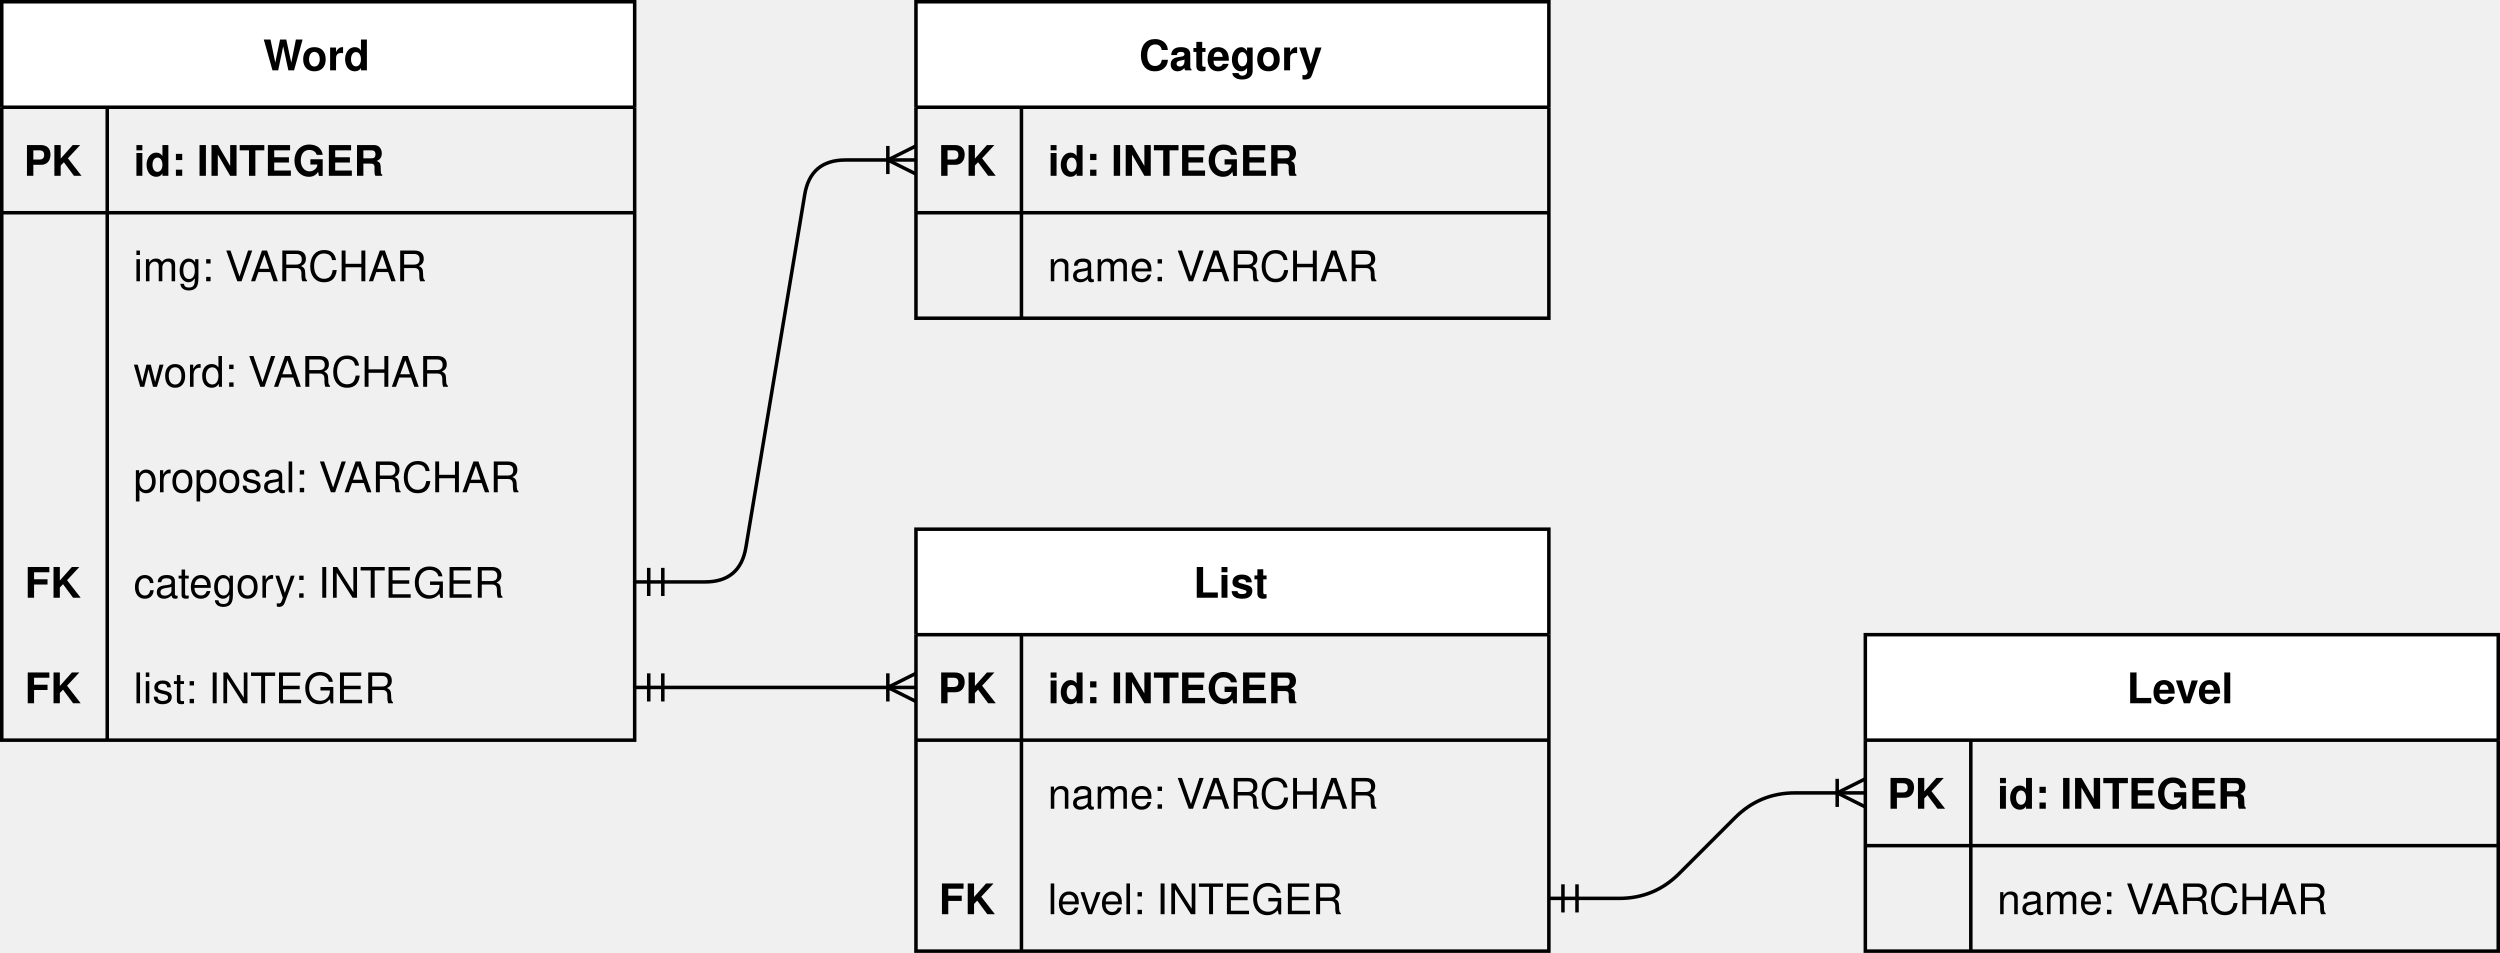
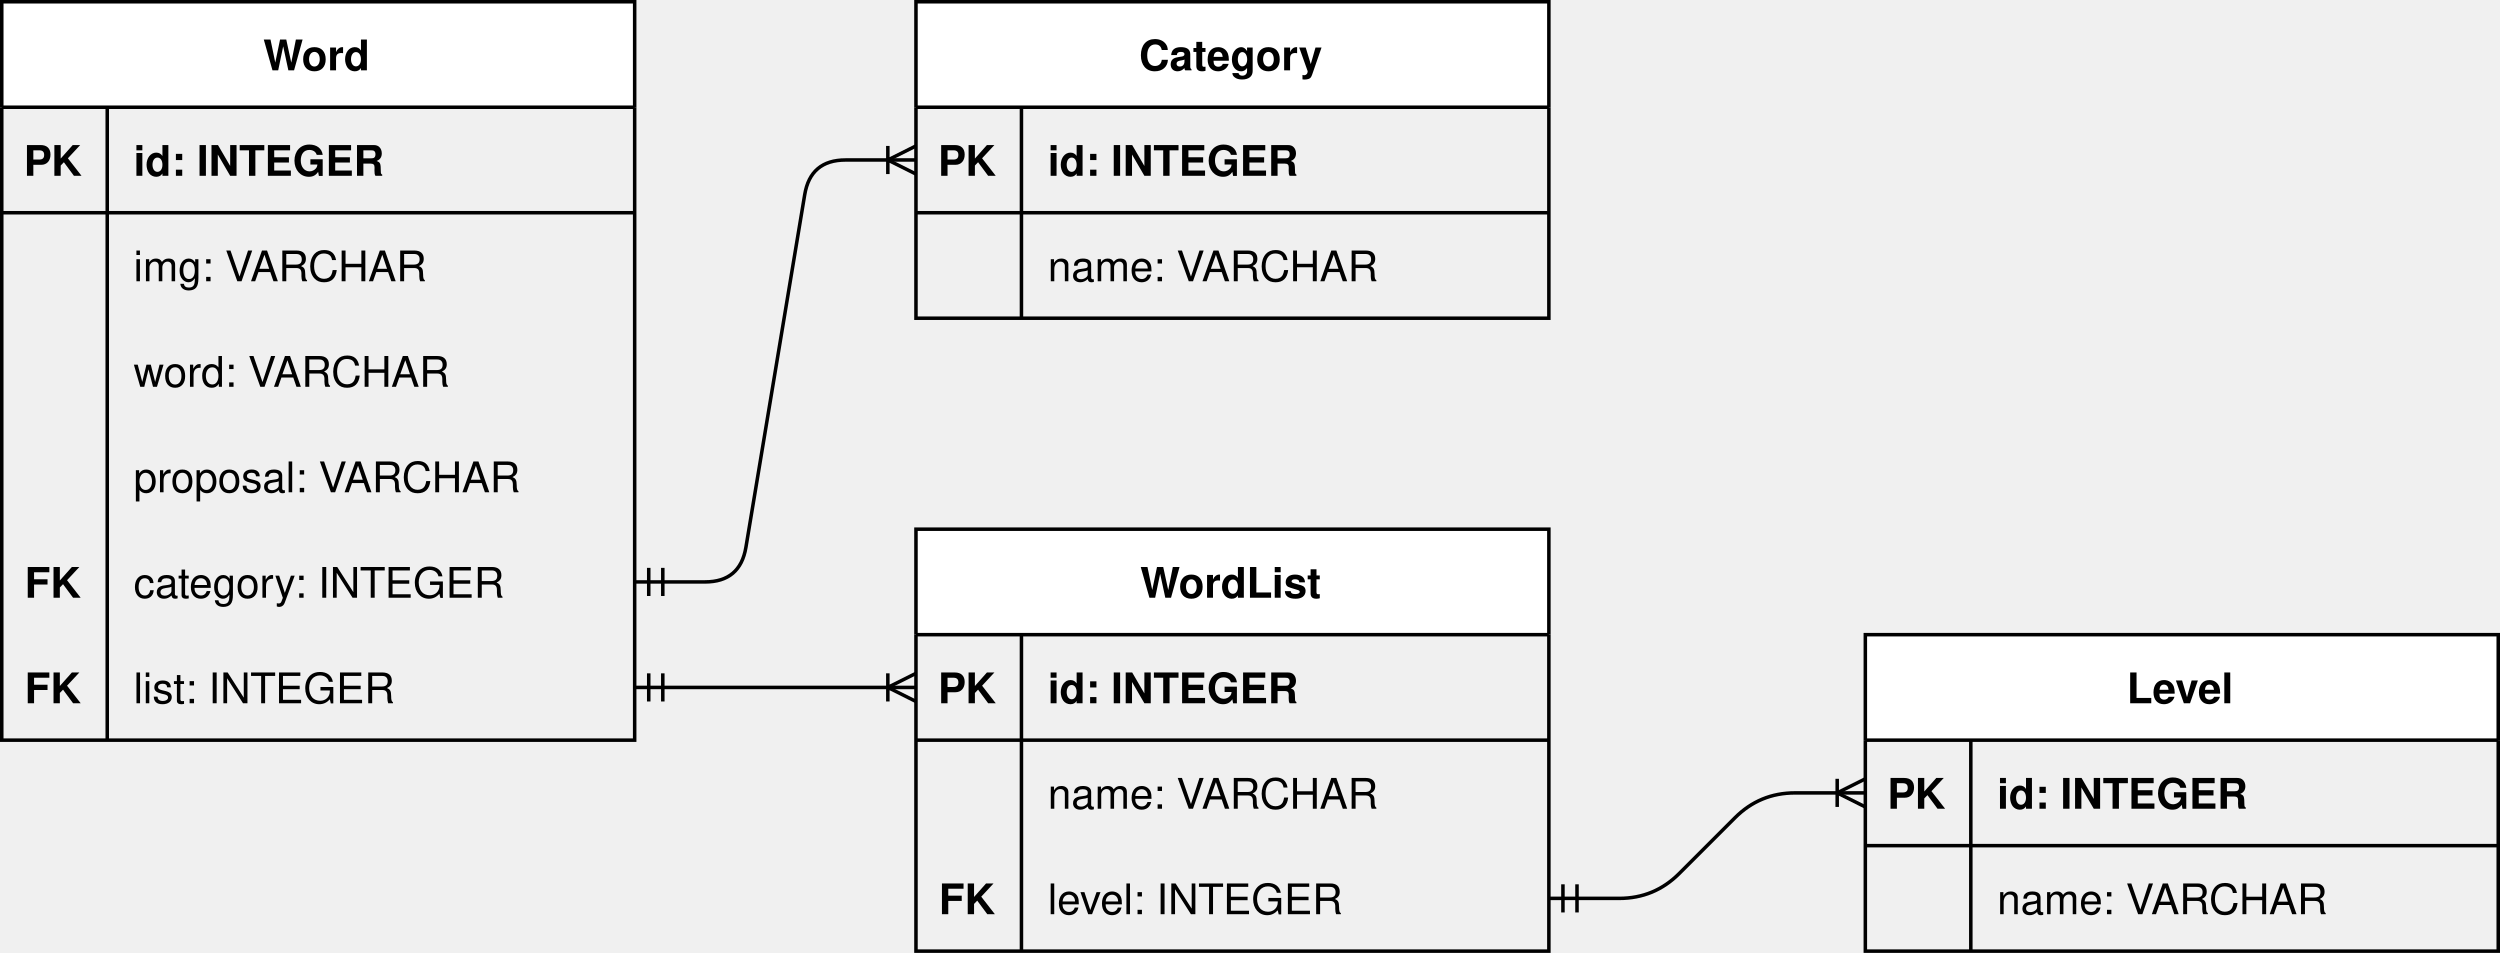
- <svg xmlns="http://www.w3.org/2000/svg" version="1.1" width="711px" height="271px" viewBox="-0.5 -0.5 711 271" content="&lt;mxfile host=&quot;app.diagrams.net&quot; modified=&quot;2020-08-10T07:50:46.114Z&quot; agent=&quot;5.0 (Windows NT 10.0; Win64; x64) AppleWebKit/537.36 (KHTML, like Gecko) Chrome/84.0.415.105 Safari/537.36&quot; etag=&quot;NTyhvAubL4R7MhRkzrVm&quot; version=&quot;13.6.2&quot; type=&quot;device&quot;&gt;&lt;diagram id=&quot;jqli98T0vKzOgC9a8Y8N&quot; name=&quot;Page-1&quot;&gt;7Vxvk5o4HP40vrwb/isvV9fd3py99uzOtb13qURMG4kD2V29T38JJCKkKK5WojCzM0tCEkieJ08efkR69mi5fozBavGeBBD3LCNY9+z7nmWZhm2yfzxnk+W4dj/LCGMUiEJ5xif0H5Q1Re4zCmBSKEgJwRStipkzEkVwRgt5II7Ja7HYnODiVVcghErGpxnAau5nFNBFljuw+nn+O4jChbyy6fnZmSWQhUVPkgUIyOtOlj3u2aOYEJodLdcjiPngyXHJ6j1UnN3eWAwjWqfC/Pv3hx+O92EQ4b/vf9Dp0+PXf3/z3ayZF4CfRY/F3dKNHAIYsBERSXYtRDdTiAFFJBrnZ4ZzElEBn8n6NlzQJebH7BBGwR2HgiXHUxLBJ/IeRIwPw4SCmOanliAKPkS8MbhG9IuszY6/smPjd1ek7jm7DJnYyERE482X3cROLZ7Mq6UpWS/rL+9k5cCKrIQ8xzO4bzTF4LFuhZDuKej0twRgMweSJWR3xCq+5hQzDcGbxS69ZGacIvBSvGUguB5uG9xe4yNBrDOWIealMxDtiFnpOEaxiayrotYuqUoNuaWG7HJD2VAoDbGDnY7nWSlnj+CvaVg3Q+BzEtGvScS+0zARnRIR7TcS0TNLRDQvTUT7Zoiog5J6NQnsmc0S2DWKvPOsNxJ4y3zRUN+/LIH7Kn8nKKEKh5mNWfFDCr6lbE2ZJ+hqcxYwJ0YBimAsWDcjGINVgtLiWc4C4WACNuSZyoZkajhHaxhMM9vGyzJGT1hjiaBYOjfEzfDTAKMwYsczxjB+xWEME3YvE5BQUUL0CsYUrvfTUiWRxNiqWOR2STb4GcnKZNjlUwHAo9FyDquNRIp1lCKAp8wegyhMQStiwgc2iMnqSU42nrHiRIPx+IUN0nb0EcYjggmHNiKpvlCyEicxnMu63wilZCkRFOOxbTQdC3fI/tjojLisuOx2Ryxt5mn2x4vHdESihMYApVBBhusr5NjWw3UP01W0Jbo1wS2vVOfDVvXkH/88Dt30WQjk6B4NnFECrjzvCBv4OU5XmwUKAhidhshhF2JfFAFPQYCXv2NZf/z1NH4cTxuGQ8peVnaYrMAMReEkq+mV8HIvhte6ega5F8WvfxXqWEb1GtTRa1wdBydie/bJCAMk2/sF0ng4UnBZafSV4Y/AEmbi+M/ddPTuTntxvAxCuoihfJTqtO9U7fOb1j5fXdcemnaGNdSvaB7fjE5GZH2k0FdXIgxfIL4qo3heLayCSBctdFRjPwIUhkS03QU6eruBDrOu4pVjVecD7DqcvJZxDqdiMuoS53BU/bzxOEeN134XXcEc1cx3cY4aeOmynMmLaa6OWnr9A+rYeJzDNU/E9rriHK7xcziakkbXUoa/5XGOKoR0EUNPFcNJ+jjWGfv8ZbL0fv2mjb13qry12Nh7FTNRF2Pvqdp548a+xi6Ui65enrqZozP2NfDSZi27ju0dWhr7A+rYuLH3amy5viFj72m2t8NTQ8AtN/ZVCOkihqpT/EzioLP1Vi5mx8brrfLu6LOBpVo/HRcuLW19Bda6uHrVUt64qbf0WrhUS9hZ+sNo6bKInWr6Wmzo9+ti836+VXbe1UsU1e0BaBm22MtXwKOLCp66d7dTQW23JrZKBQd6qaB8mtsZ/Vf+iNxeHawASBcdNK/j7dcVCuH2J5eNKaF5agjkuqTQ1OzVl6nGKVZscpAE4BbrYRVKugii3+nfmfTPbVr/fHUCtulHKppFDX01bDiTv3i4puDhmX+nonm0UH6/p5PDU+Vw0LQcbj8001I99PXSQ9NQH70w/85Ni8WwAqJfL4YsmX//MPuQUf4VSXv8Pw==&lt;/diagram&gt;&lt;/mxfile&gt;">
+ <svg xmlns="http://www.w3.org/2000/svg" version="1.1" width="711px" height="271px" viewBox="-0.5 -0.5 711 271" content="&lt;mxfile host=&quot;app.diagrams.net&quot; modified=&quot;2020-08-13T13:18:10.548Z&quot; agent=&quot;5.0 (Windows NT 10.0; Win64; x64) AppleWebKit/537.36 (KHTML, like Gecko) Chrome/84.0.415.125 Safari/537.36&quot; etag=&quot;1oLfgifktq5sMjPN3TsJ&quot; version=&quot;13.6.2&quot; type=&quot;device&quot;&gt;&lt;diagram id=&quot;jqli98T0vKzOgC9a8Y8N&quot; name=&quot;Page-1&quot;&gt;7Vxdl5o4GP41Xu4eQEC5HB1n2lO77do5/di7VKKmjcQDGUf3128CiXykM4XBNVE8xwsSQoD3efLk4TXQ64/Xu/sYbFbvSQhxz7HCXa9/23Mc23WcHv9Z4T6rGfiiYhmjUDTKKz6hf6GotETtIwphUmpICcEUbcqVcxJFcE5LdSCOyVO52YLg8lk3YAmVik9zgNXaLyikq6x26Azy+jcQLVfyzLYfZHvWQDYWd5KsQEieClX9Sa8/jgmh2dZ6N4aYB0/GJTvu7pm9hwuLYUTrHLD48ePup+t/GEb479ufdPZw/+2fPwIv62YL8KO4Y3G1dC9DAEMWEVFk50J0P4MYUESiSb5ntCARFfDZ7N5GK7rGfJttwii84VCw4mRGIvhA3oOI8WGUUBDTfNcaROGHiHcGd4h+lUez7W9s2/rTE6Vbzi5LFvayENF4/7VYKBzFi/lhaUkep8ZRhDYhj/EcvhQ8ESt2F0tIX2joCrbwSBZOIXC6h2QN2RWxBk85xWxL8GZVpJesjFMEtmWSAsH15aHDwzk+EsTuzrHEuHSHoh8xKl3XKneR3bs4qkiqSkdepaN+taMsNkpHbKNw43lVytkG/LUt52II3IKIQU0iDlzTiOhWiNh/JRF9u0JE+9RE7F8METUoqV+TwL5tGIE9q8w733klgQ/Ml0YpOC2BByp/v5A4nKKEKjxmVmbDNyn4njI2ZZ+gbJ8zgbkxClAEY8G8OcEYbBKUNs9qVgiHU7Anj1R2JEujBdrBcJZZN96WsXrKOksEzdLxIS6G7wYYLSO2PWe042ccxTBh1zIFCRUtniXmFsYU7l4kksTZeWaiKxJt+CuiVQlR5FQJxMaIub9XHIkUu3eKAJ4xiwyiZQpaGRMe2DAmmwc5AnnFhpMNxpMti9sh+gjjMcGEQxuRVGMo2YidGC7ksd8JpWQtERTxOHSaxsIbsR+LzphLi8cud8zKdl5mP948pmMSJTQGKEUPMlyfIMf2F7i+TO3foy3RrQludbY6HraqL//4rhm66fMQyNFtDJxVAa467giL5wKnM84KhSGMGiDi1kakAEH/pAj4CgK8/Q2revvXw+R+MtMMh5S9rO0o2YA5ipbT7Ei/gpd3Mrx2z48g76T4Dc5CHauonoM6+trVcdgS26MPRhgi2V9baRzUhkObNAZK+COwhpk4fr6Zjd/cGC+Op0HIFDGUz1dX7WurfYFu7QvUee1OtzOsoX5l81gPHclag6UwUGciDLcQn5VRbKGFDSAyRQtd1diPAYVLIvq+Jjp6xUSHXVfxqvmq4wF2Hk5ef57DrT8YTclzuKp+XlKewzXfzLuqme9unqMBXqZMZ/Jkhqujfq/fXB215zk8uyW2Buc5Drw1Vxo9Rwl/l/IcDRAyRQx9VQyn6ePY1djnfyhL7zfQbez9tvLWFWPv1x+Jphh7X9XOSzL2fv3hp2v28tUFHd019g3wMmYuO4/lHfqNfXN11G7s/RrLrs/V2Pvmr+3w1RRwl4x9A4RMEUPVKfLFiVdb7+Ri1jRf71RXSB8NLNX6mThx6bf19bE2xdWrlvKSTL1TGw9tyfqrpX8FWqZMYm1NX1cMfWNd1O/nL9fOe7XB0LYcURXF9bIrXr4+PKaoYNu1u1cVNHZp4uWq4LA2GLpUUD7NFaL/xB+RO6KD9QEyRQft8/j36wyF8PDKpTYltNumQAyWQtv8v75sNU+xYYODJAB3RQ8boGSKIAZX/TuS/nm69S9QB+DFvqRiftYwUNOGc/nGwzklD9u8p3J+2UL5UZ+rHLaVw6FuOTx8bKYLehjUxkffo7L66IX5d266Iob1Ifr/xZAV828gZh8zyr8k2Z/8Bw==&lt;/diagram&gt;&lt;/mxfile&gt;">
  <defs>
    <clipPath id="mx-clip-260-180-30-30-0">
      <rect x="260" y="180" width="30" height="30" />
    </clipPath>
    <clipPath id="mx-clip-296-180-144-30-0">
      <rect x="296" y="180" width="144" height="30" />
    </clipPath>
    <clipPath id="mx-clip-296-210-144-30-0">
      <rect x="296" y="210" width="144" height="30" />
    </clipPath>
    <clipPath id="mx-clip-260-240-30-30-0">
      <rect x="260" y="240" width="30" height="30" />
    </clipPath>
    <clipPath id="mx-clip-296-240-144-30-0">
      <rect x="296" y="240" width="144" height="30" />
    </clipPath>
    <clipPath id="mx-clip-260-30-30-30-0">
      <rect x="260" y="30" width="30" height="30" />
    </clipPath>
    <clipPath id="mx-clip-296-30-144-30-0">
      <rect x="296" y="30" width="144" height="30" />
    </clipPath>
    <clipPath id="mx-clip-296-60-144-30-0">
      <rect x="296" y="60" width="144" height="30" />
    </clipPath>
    <clipPath id="mx-clip-530-210-30-30-0">
      <rect x="530" y="210" width="30" height="30" />
    </clipPath>
    <clipPath id="mx-clip-566-210-144-30-0">
      <rect x="566" y="210" width="144" height="30" />
    </clipPath>
    <clipPath id="mx-clip-566-240-144-30-0">
      <rect x="566" y="240" width="144" height="30" />
    </clipPath>
    <clipPath id="mx-clip-0-30-30-30-0">
      <rect x="0" y="30" width="30" height="30" />
    </clipPath>
    <clipPath id="mx-clip-36-30-144-30-0">
      <rect x="36" y="30" width="144" height="30" />
    </clipPath>
    <clipPath id="mx-clip-36-60-144-30-0">
      <rect x="36" y="60" width="144" height="30" />
    </clipPath>
    <clipPath id="mx-clip-36-90-144-30-0">
      <rect x="36" y="90" width="144" height="30" />
    </clipPath>
    <clipPath id="mx-clip-36-120-144-30-0">
      <rect x="36" y="120" width="144" height="30" />
    </clipPath>
    <clipPath id="mx-clip-0-150-30-30-0">
      <rect x="0" y="150" width="30" height="30" />
    </clipPath>
    <clipPath id="mx-clip-36-150-144-30-0">
      <rect x="36" y="150" width="144" height="30" />
    </clipPath>
    <clipPath id="mx-clip-0-180-30-30-0">
      <rect x="0" y="180" width="30" height="30" />
    </clipPath>
    <clipPath id="mx-clip-36-180-144-30-0">
      <rect x="36" y="180" width="144" height="30" />
    </clipPath>
  </defs>
  <g>
    <path d="M 180 165 L 200 165 Q 210 165 211.64 155.14 L 228.36 54.86 Q 230 45 240 45 L 260 45" fill="none" stroke="#000000" stroke-miterlimit="10" pointer-events="stroke" />
    <path d="M 184 161 L 184 169 M 188 161 L 188 169" fill="none" stroke="#000000" stroke-miterlimit="10" pointer-events="all" />
    <path d="M 252 49 L 252 41 M 260 41 L 252 45 L 260 49" fill="none" stroke="#000000" stroke-miterlimit="10" pointer-events="all" />
    <path d="M 180 195 L 200 195 Q 210 195 220 195 L 225 195 Q 230 195 240 195 L 260 195" fill="none" stroke="#000000" stroke-miterlimit="10" pointer-events="stroke" />
    <path d="M 184 191 L 184 199 M 188 191 L 188 199" fill="none" stroke="#000000" stroke-miterlimit="10" pointer-events="all" />
    <path d="M 252 199 L 252 191 M 260 191 L 252 195 L 260 199" fill="none" stroke="#000000" stroke-miterlimit="10" pointer-events="all" />
    <path d="M 440 255 L 460 255 Q 470 255 477.07 247.93 L 492.93 232.07 Q 500 225 510 225 L 530 225" fill="none" stroke="#000000" stroke-miterlimit="10" pointer-events="stroke" />
    <path d="M 444 251 L 444 259 M 448 251 L 448 259" fill="none" stroke="#000000" stroke-miterlimit="10" pointer-events="all" />
    <path d="M 522 229 L 522 221 M 530 221 L 522 225 L 530 229" fill="none" stroke="#000000" stroke-miterlimit="10" pointer-events="all" />
    <path d="M 260 180 L 260 150 L 440 150 L 440 180" fill="#ffffff" stroke="#000000" stroke-miterlimit="10" pointer-events="all" />
    <path d="M 260 180 L 260 270 L 440 270 L 440 180" fill="none" stroke="#000000" stroke-miterlimit="10" pointer-events="none" />
    <path d="M 260 180 L 440 180" fill="none" stroke="#000000" stroke-miterlimit="10" pointer-events="none" />
    <path d="M 290 180 L 290 270" fill="none" stroke="#000000" stroke-miterlimit="10" pointer-events="none" />
    <g fill="#000000" font-family="Helvetica" font-weight="bold" pointer-events="none" text-anchor="middle" font-size="12px">
-       <text x="349.5" y="169.5">List</text>
+       <text x="349.5" y="169.5">WordList</text>
    </g>
    <path d="M 260 180 M 440 180 M 440 210 L 260 210" fill="none" stroke="#000000" stroke-miterlimit="10" pointer-events="none" />
    <path d="M 260 180 M 290 180 M 290 210 M 260 210" fill="none" stroke="#000000" stroke-miterlimit="10" pointer-events="none" />
    <g fill="#000000" font-family="Helvetica" font-weight="bold" pointer-events="none" clip-path="url(#mx-clip-260-180-30-30-0)" text-anchor="middle" font-size="12px">
      <text x="274.5" y="199.5">PK</text>
    </g>
    <path d="M 290 180 M 440 180 M 440 210 M 290 210" fill="none" stroke="#000000" stroke-miterlimit="10" pointer-events="none" />
    <g fill="#000000" font-family="Helvetica" font-weight="bold" text-decoration="underline" pointer-events="none" clip-path="url(#mx-clip-296-180-144-30-0)" font-size="12px">
      <text x="297.5" y="199.5">id: INTEGER</text>
    </g>
    <path d="M 260 210 M 440 210 M 440 240 M 260 240" fill="none" stroke="#000000" stroke-miterlimit="10" pointer-events="none" />
    <path d="M 260 210 M 290 210 M 290 240 M 260 240" fill="none" stroke="#000000" stroke-miterlimit="10" pointer-events="none" />
    <path d="M 290 210 M 440 210 M 440 240 M 290 240" fill="none" stroke="#000000" stroke-miterlimit="10" pointer-events="none" />
    <g fill="#000000" font-family="Helvetica" pointer-events="none" clip-path="url(#mx-clip-296-210-144-30-0)" font-size="12px">
      <text x="297.5" y="229.5">name: VARCHAR</text>
    </g>
    <path d="M 260 240 M 440 240 M 440 270 M 260 270" fill="none" stroke="#000000" stroke-miterlimit="10" pointer-events="none" />
    <path d="M 260 240 M 290 240 M 290 270 M 260 270" fill="none" stroke="#000000" stroke-miterlimit="10" pointer-events="none" />
    <g fill="#000000" font-family="Helvetica" font-weight="bold" pointer-events="none" clip-path="url(#mx-clip-260-240-30-30-0)" text-anchor="middle" font-size="12px">
      <text x="274.5" y="259.5">FK</text>
    </g>
    <path d="M 290 240 M 440 240 M 440 270 M 290 270" fill="none" stroke="#000000" stroke-miterlimit="10" pointer-events="none" />
    <g fill="#000000" font-family="Helvetica" pointer-events="none" clip-path="url(#mx-clip-296-240-144-30-0)" font-size="12px">
      <text x="297.5" y="259.5">level: INTEGER</text>
    </g>
    <path d="M 260 30 L 260 0 L 440 0 L 440 30" fill="#ffffff" stroke="#000000" stroke-miterlimit="10" pointer-events="none" />
    <path d="M 260 30 L 260 90 L 440 90 L 440 30" fill="none" stroke="#000000" stroke-miterlimit="10" pointer-events="none" />
    <path d="M 260 30 L 440 30" fill="none" stroke="#000000" stroke-miterlimit="10" pointer-events="none" />
    <path d="M 290 30 L 290 90" fill="none" stroke="#000000" stroke-miterlimit="10" pointer-events="none" />
    <g fill="#000000" font-family="Helvetica" font-weight="bold" pointer-events="none" text-anchor="middle" font-size="12px">
      <text x="349.5" y="19.5">Category</text>
    </g>
    <path d="M 260 30 M 440 30 M 440 60 L 260 60" fill="none" stroke="#000000" stroke-miterlimit="10" pointer-events="none" />
    <path d="M 260 30 M 290 30 M 290 60 M 260 60" fill="none" stroke="#000000" stroke-miterlimit="10" pointer-events="none" />
    <g fill="#000000" font-family="Helvetica" font-weight="bold" pointer-events="none" clip-path="url(#mx-clip-260-30-30-30-0)" text-anchor="middle" font-size="12px">
      <text x="274.5" y="49.5">PK</text>
    </g>
    <path d="M 290 30 M 440 30 M 440 60 M 290 60" fill="none" stroke="#000000" stroke-miterlimit="10" pointer-events="none" />
    <g fill="#000000" font-family="Helvetica" font-weight="bold" text-decoration="underline" pointer-events="none" clip-path="url(#mx-clip-296-30-144-30-0)" font-size="12px">
      <text x="297.5" y="49.5">id: INTEGER</text>
    </g>
    <path d="M 260 60 M 440 60 M 440 90 M 260 90" fill="none" stroke="#000000" stroke-miterlimit="10" pointer-events="none" />
    <path d="M 260 60 M 290 60 M 290 90 M 260 90" fill="none" stroke="#000000" stroke-miterlimit="10" pointer-events="none" />
    <path d="M 290 60 M 440 60 M 440 90 M 290 90" fill="none" stroke="#000000" stroke-miterlimit="10" pointer-events="none" />
    <g fill="#000000" font-family="Helvetica" pointer-events="none" clip-path="url(#mx-clip-296-60-144-30-0)" font-size="12px">
      <text x="297.5" y="79.5">name: VARCHAR</text>
    </g>
    <path d="M 530 210 L 530 180 L 710 180 L 710 210" fill="#ffffff" stroke="#000000" stroke-miterlimit="10" pointer-events="none" />
    <path d="M 530 210 L 530 270 L 710 270 L 710 210" fill="none" stroke="#000000" stroke-miterlimit="10" pointer-events="none" />
    <path d="M 530 210 L 710 210" fill="none" stroke="#000000" stroke-miterlimit="10" pointer-events="none" />
    <path d="M 560 210 L 560 270" fill="none" stroke="#000000" stroke-miterlimit="10" pointer-events="none" />
    <g fill="#000000" font-family="Helvetica" font-weight="bold" pointer-events="none" text-anchor="middle" font-size="12px">
      <text x="619.5" y="199.5">Level</text>
    </g>
    <path d="M 530 210 M 710 210 M 710 240 L 530 240" fill="none" stroke="#000000" stroke-miterlimit="10" pointer-events="none" />
    <path d="M 530 210 M 560 210 M 560 240 M 530 240" fill="none" stroke="#000000" stroke-miterlimit="10" pointer-events="none" />
    <g fill="#000000" font-family="Helvetica" font-weight="bold" pointer-events="none" clip-path="url(#mx-clip-530-210-30-30-0)" text-anchor="middle" font-size="12px">
      <text x="544.5" y="229.5">PK</text>
    </g>
    <path d="M 560 210 M 710 210 M 710 240 M 560 240" fill="none" stroke="#000000" stroke-miterlimit="10" pointer-events="none" />
    <g fill="#000000" font-family="Helvetica" font-weight="bold" text-decoration="underline" pointer-events="none" clip-path="url(#mx-clip-566-210-144-30-0)" font-size="12px">
      <text x="567.5" y="229.5">id: INTEGER</text>
    </g>
    <path d="M 530 240 M 710 240 M 710 270 M 530 270" fill="none" stroke="#000000" stroke-miterlimit="10" pointer-events="none" />
    <path d="M 530 240 M 560 240 M 560 270 M 530 270" fill="none" stroke="#000000" stroke-miterlimit="10" pointer-events="none" />
    <path d="M 560 240 M 710 240 M 710 270 M 560 270" fill="none" stroke="#000000" stroke-miterlimit="10" pointer-events="none" />
    <g fill="#000000" font-family="Helvetica" pointer-events="none" clip-path="url(#mx-clip-566-240-144-30-0)" font-size="12px">
      <text x="567.5" y="259.5">name: VARCHAR</text>
    </g>
    <path d="M 0 30 L 0 0 L 180 0 L 180 30" fill="#ffffff" stroke="#000000" stroke-miterlimit="10" pointer-events="none" />
    <path d="M 0 30 L 0 210 L 180 210 L 180 30" fill="none" stroke="#000000" stroke-miterlimit="10" pointer-events="none" />
    <path d="M 0 30 L 180 30" fill="none" stroke="#000000" stroke-miterlimit="10" pointer-events="none" />
    <path d="M 30 30 L 30 210" fill="none" stroke="#000000" stroke-miterlimit="10" pointer-events="none" />
    <g fill="#000000" font-family="Helvetica" font-weight="bold" pointer-events="none" text-anchor="middle" font-size="12px">
      <text x="89.5" y="19.5">Word</text>
    </g>
    <path d="M 0 30 M 180 30 M 180 60 L 0 60" fill="none" stroke="#000000" stroke-miterlimit="10" pointer-events="none" />
    <path d="M 0 30 M 30 30 M 30 60 M 0 60" fill="none" stroke="#000000" stroke-miterlimit="10" pointer-events="none" />
    <g fill="#000000" font-family="Helvetica" font-weight="bold" pointer-events="none" clip-path="url(#mx-clip-0-30-30-30-0)" text-anchor="middle" font-size="12px">
      <text x="14.5" y="49.5">PK</text>
    </g>
    <path d="M 30 30 M 180 30 M 180 60 M 30 60" fill="none" stroke="#000000" stroke-miterlimit="10" pointer-events="none" />
    <g fill="#000000" font-family="Helvetica" font-weight="bold" text-decoration="underline" pointer-events="none" clip-path="url(#mx-clip-36-30-144-30-0)" font-size="12px">
      <text x="37.5" y="49.5">id: INTEGER</text>
    </g>
    <path d="M 0 60 M 180 60 M 180 90 M 0 90" fill="none" stroke="#000000" stroke-miterlimit="10" pointer-events="none" />
    <path d="M 0 60 M 30 60 M 30 90 M 0 90" fill="none" stroke="#000000" stroke-miterlimit="10" pointer-events="none" />
    <path d="M 30 60 M 180 60 M 180 90 M 30 90" fill="none" stroke="#000000" stroke-miterlimit="10" pointer-events="none" />
    <g fill="#000000" font-family="Helvetica" pointer-events="none" clip-path="url(#mx-clip-36-60-144-30-0)" font-size="12px">
      <text x="37.5" y="79.5">img: VARCHAR</text>
    </g>
    <path d="M 0 90 M 180 90 M 180 120 M 0 120" fill="none" stroke="#000000" stroke-miterlimit="10" pointer-events="none" />
    <path d="M 0 90 M 30 90 M 30 120 M 0 120" fill="none" stroke="#000000" stroke-miterlimit="10" pointer-events="none" />
    <path d="M 30 90 M 180 90 M 180 120 M 30 120" fill="none" stroke="#000000" stroke-miterlimit="10" pointer-events="none" />
    <g fill="#000000" font-family="Helvetica" pointer-events="none" clip-path="url(#mx-clip-36-90-144-30-0)" font-size="12px">
      <text x="37.5" y="109.5">word: VARCHAR</text>
    </g>
    <path d="M 0 120 M 180 120 M 180 150 M 0 150" fill="none" stroke="#000000" stroke-miterlimit="10" pointer-events="none" />
    <path d="M 0 120 M 30 120 M 30 150 M 0 150" fill="none" stroke="#000000" stroke-miterlimit="10" pointer-events="none" />
    <path d="M 30 120 M 180 120 M 180 150 M 30 150" fill="none" stroke="#000000" stroke-miterlimit="10" pointer-events="none" />
    <g fill="#000000" font-family="Helvetica" pointer-events="none" clip-path="url(#mx-clip-36-120-144-30-0)" font-size="12px">
      <text x="37.5" y="139.5">proposal: VARCHAR</text>
    </g>
    <path d="M 0 150 M 180 150 M 180 180 M 0 180" fill="none" stroke="#000000" stroke-miterlimit="10" pointer-events="none" />
    <path d="M 0 150 M 30 150 M 30 180 M 0 180" fill="none" stroke="#000000" stroke-miterlimit="10" pointer-events="none" />
    <g fill="#000000" font-family="Helvetica" font-weight="bold" pointer-events="none" clip-path="url(#mx-clip-0-150-30-30-0)" text-anchor="middle" font-size="12px">
      <text x="14.5" y="169.5">FK</text>
    </g>
    <path d="M 30 150 M 180 150 M 180 180 M 30 180" fill="none" stroke="#000000" stroke-miterlimit="10" pointer-events="none" />
    <g fill="#000000" font-family="Helvetica" pointer-events="none" clip-path="url(#mx-clip-36-150-144-30-0)" font-size="12px">
      <text x="37.5" y="169.5">category: INTEGER</text>
    </g>
    <path d="M 0 180 M 180 180 M 180 210 M 0 210" fill="none" stroke="#000000" stroke-miterlimit="10" pointer-events="none" />
    <path d="M 0 180 M 30 180 M 30 210 M 0 210" fill="none" stroke="#000000" stroke-miterlimit="10" pointer-events="none" />
    <g fill="#000000" font-family="Helvetica" font-weight="bold" pointer-events="none" clip-path="url(#mx-clip-0-180-30-30-0)" text-anchor="middle" font-size="12px">
      <text x="14.5" y="199.5">FK</text>
    </g>
    <path d="M 30 180 M 180 180 M 180 210 M 30 210" fill="none" stroke="#000000" stroke-miterlimit="10" pointer-events="none" />
    <g fill="#000000" font-family="Helvetica" pointer-events="none" clip-path="url(#mx-clip-36-180-144-30-0)" font-size="12px">
      <text x="37.5" y="199.5">list: INTEGER</text>
    </g>
  </g>
</svg>
